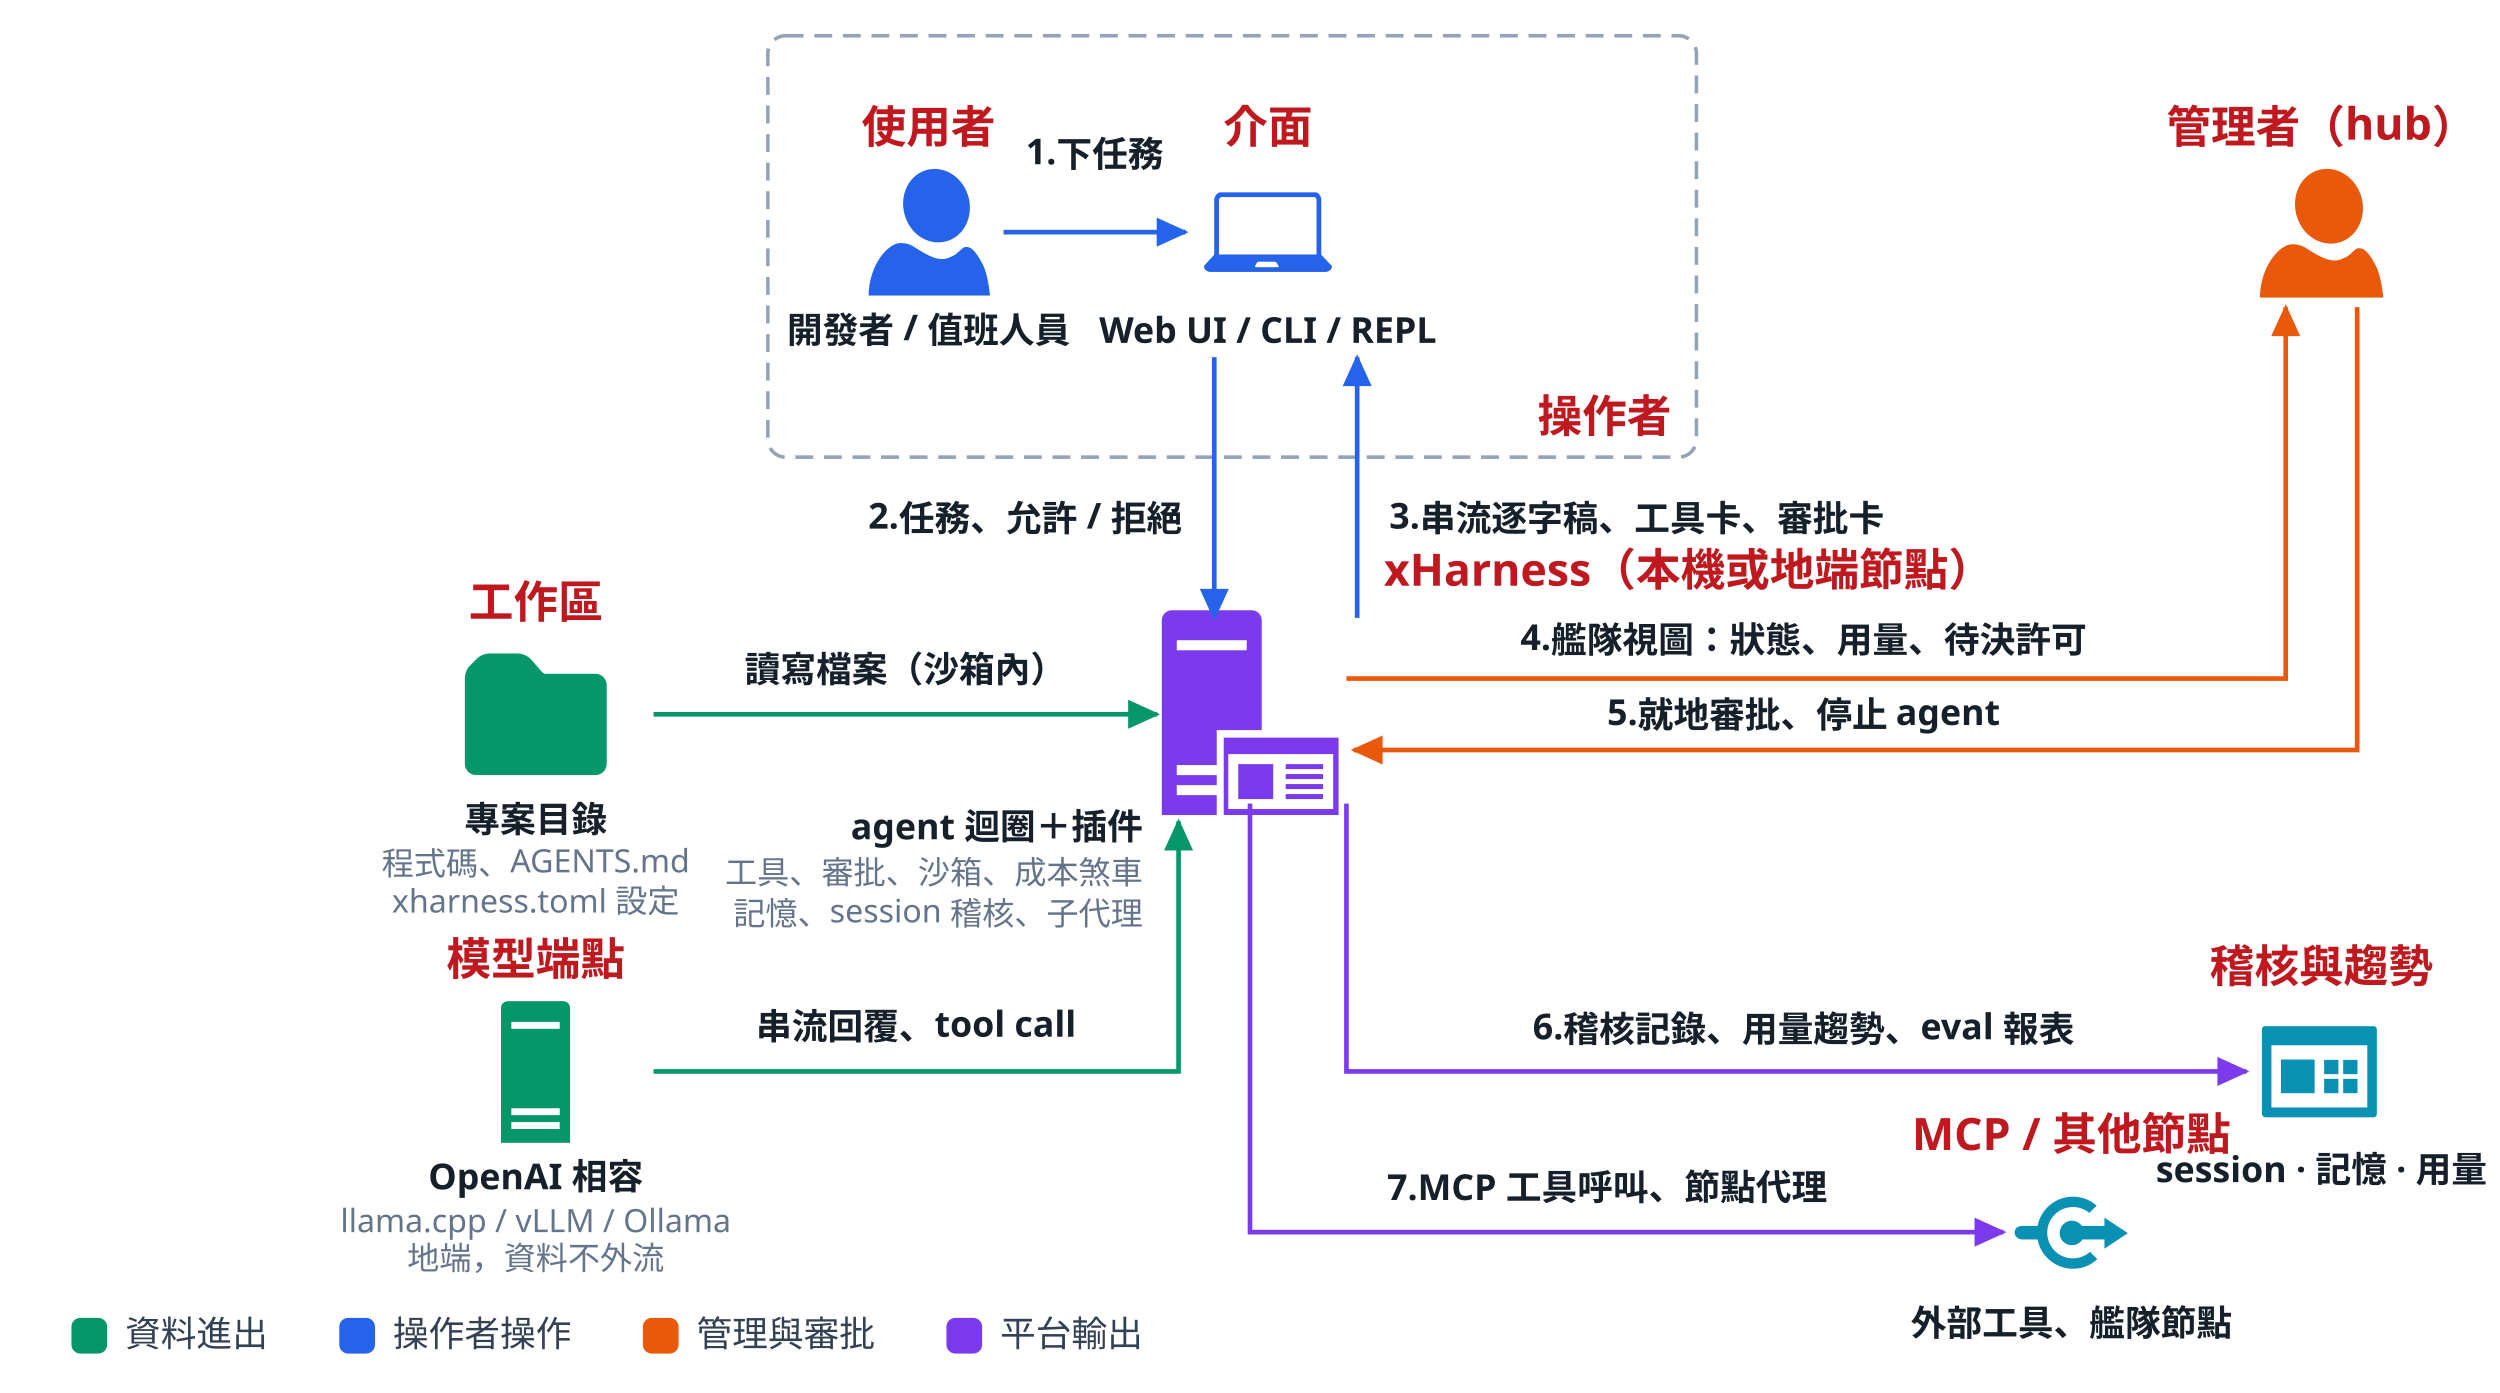
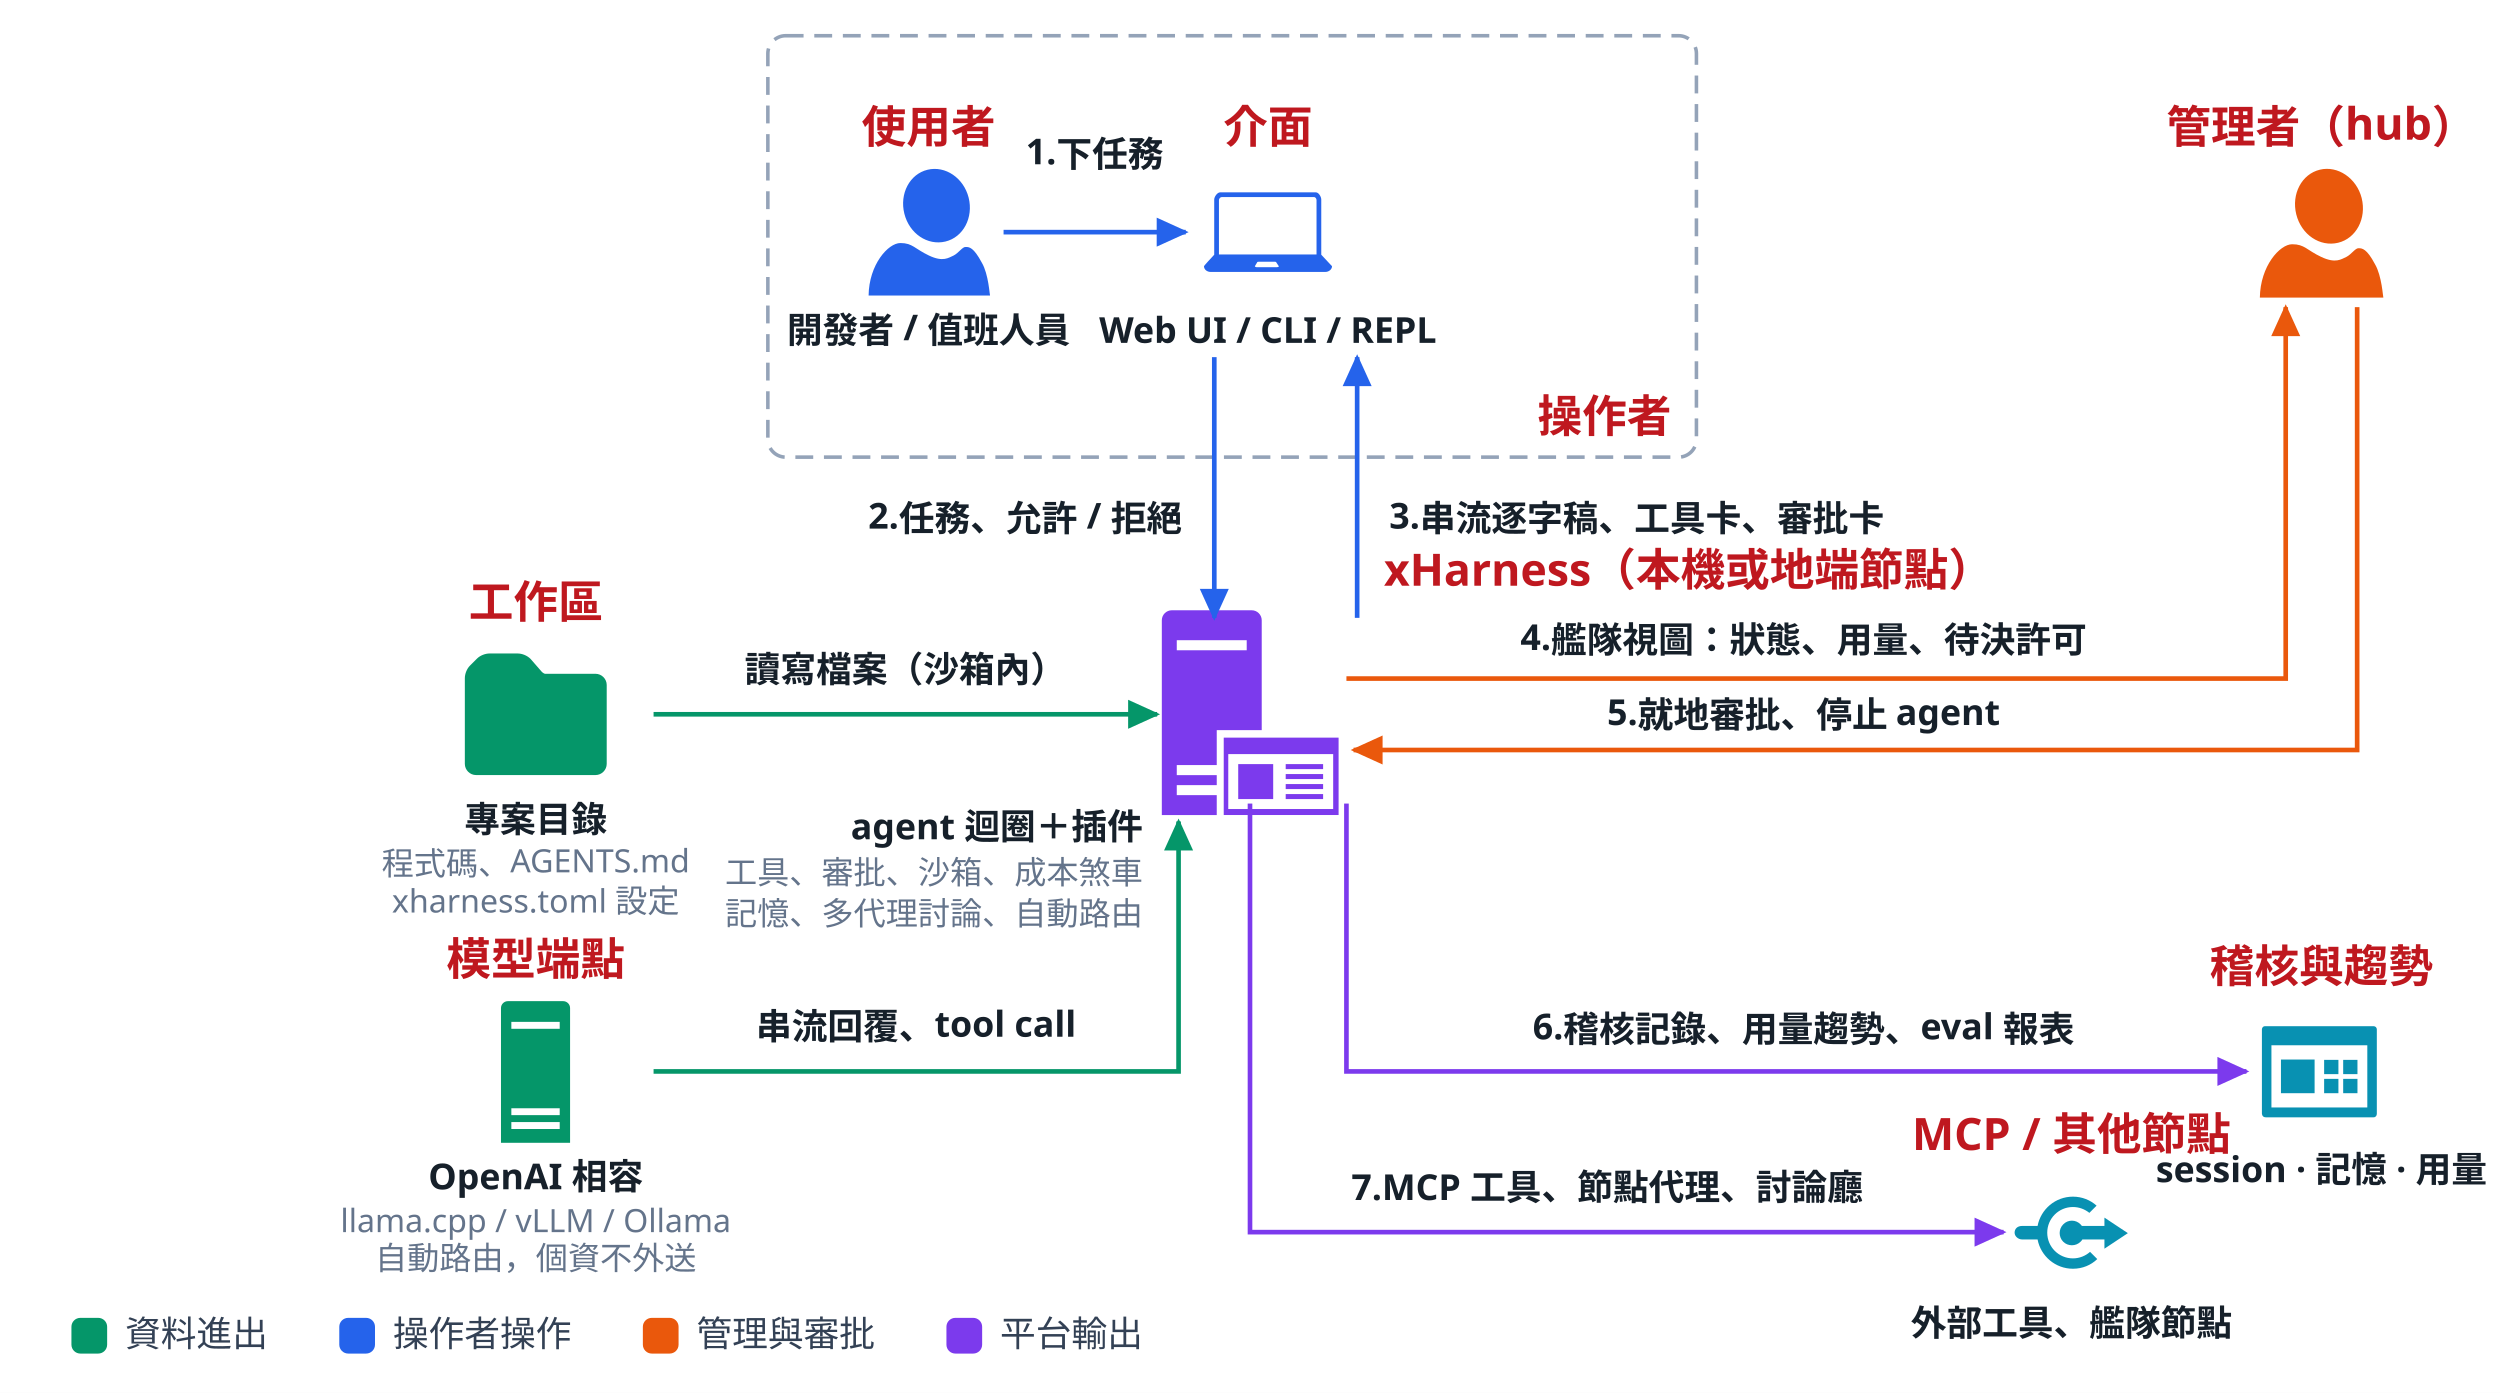
<svg xmlns="http://www.w3.org/2000/svg" viewBox="0 0 1400 780" width="1400" height="780" font-family="Noto Sans TC, Microsoft JhengHei, PingFang TC, sans-serif">
  <defs>
    <marker id="ar-green" viewBox="0 0 12 12" refX="10" refY="6" markerWidth="7.5" markerHeight="7.5" orient="auto-start-reverse">
      <path d="M0 1 L11 6 L0 11 z" fill="#059669" />
    </marker>
    <marker id="ar-blue" viewBox="0 0 12 12" refX="10" refY="6" markerWidth="7.5" markerHeight="7.5" orient="auto-start-reverse">
      <path d="M0 1 L11 6 L0 11 z" fill="#2563eb" />
    </marker>
    <marker id="ar-orange" viewBox="0 0 12 12" refX="10" refY="6" markerWidth="7.5" markerHeight="7.5" orient="auto-start-reverse">
      <path d="M0 1 L11 6 L0 11 z" fill="#ea580c" />
    </marker>
    <marker id="ar-violet" viewBox="0 0 12 12" refX="10" refY="6" markerWidth="7.5" markerHeight="7.5" orient="auto-start-reverse">
      <path d="M0 1 L11 6 L0 11 z" fill="#7c3aed" />
    </marker>
  </defs>
  <rect width="1400" height="780" fill="#ffffff" />
  <g transform="translate(212.727,332.562) scale(0.22039)">
    <g id="Layer_1_1_">
      <g id="File_x2C__general">
		
	</g>
    </g>
    <g id="Access_control">
</g>
    <g id="Azure_active_directory">
</g>
    <g id="Folder">
      <path fill="#059669" d="M350.1,151.5h-71.4c-11.2,0-24.1,5.2-31.8,12.9l-18.1,18.1c-7.7,7.7-12.9,20.6-12.9,31.8v217.7   c0,15.5,12.9,28.4,28.4,28.4H548c15.5,0,28.4-12.9,28.4-28.4V231.5c0-15.5-12.9-28.4-28.4-28.4H419.8c-1.7,0-6-2.6-7.7-4.3   l-29.3-33.6l0,0l0,0C374.2,156.6,361.3,151.5,350.1,151.5L350.1,151.5z" />
    </g>
    <g id="symbols">
</g>
  </g>
  <text x="300" y="346.0" font-size="25" fill="#bf181f" text-anchor="middle" font-weight="700">工作區</text>
  <text x="300" y="466.0" font-size="20" fill="#16202a" text-anchor="middle" font-weight="700">專案目錄</text>
  <text x="300" y="490.0" font-size="18" fill="#64748b" text-anchor="middle">程式碼、AGENTS.md</text>
  <text x="300" y="511.0" font-size="18" fill="#64748b" text-anchor="middle">xharness.toml 設定</text>
  <path d="M366 400 H 648" stroke="#059669" stroke-width="2.6" fill="none" marker-end="url(#ar-green)" />
  <text x="507" y="382" font-size="20" fill="#16202a" text-anchor="middle" font-weight="700">讀寫檔案（沙箱內）</text>
  <g transform="translate(213.613,523.697) scale(1.93459)">
    <g id="Layer_1">
      <g id="File_x2C__general">
		
	</g>
      <g id="Message">
	</g>
      <g id="Monitor">
	</g>
      <g id="Monitor_running_apps">
	</g>
      <g id="Mouse">
	</g>
      <g id="Network_card">
	</g>
      <g id="Not_allowed">
	</g>
      <g id="Performance">
	</g>
      <g id="Phone">
	</g>
      <g id="Plug_and_play">
	</g>
      <g id="Powershell_script_file">
	</g>
      <g id="Protocol_stack">
	</g>
      <g id="Queue_x2C__general">
	</g>
      <g id="RMS_connector">
	</g>
      <g id="Router">
	</g>
      <g id="Script_file">
	</g>
      <g id="Secure_virtual_machine">
	</g>
    </g>
    <g id="paths">
      <g id="Access_control">
	</g>
      <g id="Azure_active_directory">
	</g>
      <g id="Generic_code">
	</g>
      <g id="Laptop">
	</g>
      <g id="Load_balancer">
	</g>
      <g id="Lock_x2C__protected">
	</g>
    </g>
    <g id="symbols">
      <g>
        <path fill="#059669" d="M52.6,19.1h-16c-1.1,0-2,0.9-2,2v39h20v-39C54.6,20,53.7,19.1,52.6,19.1z M51.6,56.1h-14v-2h14V56.1z     M51.6,52.1h-14v-2h14V52.1z M51.6,27.1h-14v-2h14V27.1z" />
      </g>
    </g>
    <g id="slices">
</g>
  </g>
  <text x="300" y="546.0" font-size="25" fill="#bf181f" text-anchor="middle" font-weight="700">模型端點</text>
  <text x="300" y="666.0" font-size="20" fill="#16202a" text-anchor="middle" font-weight="700">OpenAI 相容</text>
  <text x="300" y="690.0" font-size="18" fill="#64748b" text-anchor="middle">llama.cpp / vLLM / Ollama</text>
-   <text x="300" y="711.0" font-size="18" fill="#64748b" text-anchor="middle">地端，資料不外流</text>
+   <text x="300" y="711.0" font-size="18" fill="#64748b" text-anchor="middle">自動路由，個資不外送</text>
  <path d="M366 600 H 660 V 460" stroke="#059669" stroke-width="2.6" fill="none" marker-end="url(#ar-green)" />
  <text x="513" y="582" font-size="20" fill="#16202a" text-anchor="middle" font-weight="700">串流回覆、tool call</text>
  <g transform="translate(579.032,303.201) scale(0.32584)">
    <g id="Layer_1_1_">
</g>
    <g id="Access_control">
</g>
    <g id="Azure_active_directory">
</g>
    <g id="Application_server">
      <g>
        <g>
          <path fill="#7c3aed" d="M374.2,118.3H236.9c-9.4,0-17.2,7.7-17.2,17.2v334.8h94.4v-34.3h-68.7v-17.2h68.7v-17.2h-68.7v-17.2h68.7     v-51.5v-8.6h8.6h51.5c5.2,0,8.6,0,17.2,0V135.5C391.4,126,383.6,118.3,374.2,118.3z M365.6,187H245.4v-17.2h120.2     C365.6,169.8,365.6,187,365.6,187z" />
        </g>
        <g>
          <path fill="#7c3aed" d="M326.1,337.2v133h197.4v-133H326.1z M514.1,459.9H333.9v-94.4h180.3V459.9z" />
          <polygon fill="#7c3aed" points="351,442.8 411.1,442.8 411.1,382.7 351,382.7    " />
          <polygon fill="#7c3aed" points="432.6,442.8 496.9,442.8 496.9,434.2 432.6,434.2    " />
          <polygon fill="#7c3aed" points="432.6,425.6 496.9,425.6 496.9,417 432.6,417    " />
          <polygon fill="#7c3aed" points="432.6,408.4 496.9,408.4 496.9,399.8 432.6,399.8    " />
          <polygon fill="#7c3aed" points="432.6,391.3 496.9,391.3 496.9,382.7 432.6,382.7    " />
        </g>
      </g>
    </g>
  </g>
  <text x="775" y="328" font-size="25" fill="#bf181f" text-anchor="start" font-weight="700">xHarness（本機或地端節點）</text>
  <text x="640" y="470" font-size="20" fill="#16202a" text-anchor="end" font-weight="700">agent 迴圈＋插件</text>
  <text x="640" y="495" font-size="18" fill="#64748b" text-anchor="end">工具、審批、沙箱、成本煞車</text>
-   <text x="640" y="518" font-size="18" fill="#64748b" text-anchor="end">記憶、session 稽核、子代理</text>
+   <text x="640" y="518" font-size="18" fill="#64748b" text-anchor="end">記憶、多代理討論、自動路由</text>
  <rect x="430" y="20" width="520" height="236" rx="10" fill="none" stroke="#94a3b8" stroke-width="2" stroke-dasharray="10 6" />
  <text x="936" y="242" font-size="25" fill="#bf181f" text-anchor="end" font-weight="700">操作者</text>
  <g transform="translate(301.300,-87.800) scale(2)">
    <g id="group100-187_1_" transform="translate(43.2593,-3764.95)">
      <g id="shape101-188_1_" transform="translate(7.20825,-11.5207)">
        <path fill="#2563eb" d="M58.6,3867.9c-5,1.2-7.9,6.7-6.5,12.3c1.4,5.6,6.5,9,11.5,7.8c5-1.2,7.9-6.7,6.5-12.3    C68.7,3870.2,63.6,3866.7,58.6,3867.9z" />
      </g>
      <g id="shape102-190_1_">
        <path fill="#2563eb" d="M76.5,3878c-0.9-0.1-2,1.7-3.4,2.4c-1.4,0.6-2.9,1.9-6.9,0c-4-1.9-4.6-3.5-8-3.5c-3.4,0-8.8,6-8.9,14.7h34    c-0.1,0-0.4-6-2.3-9.2C78.7,3878.1,77.5,3878,76.5,3878z" />
      </g>
    </g>
  </g>
  <text x="520" y="80.0" font-size="25" fill="#bf181f" text-anchor="middle" font-weight="700">使用者</text>
  <text x="520" y="192.0" font-size="20" fill="#16202a" text-anchor="middle" font-weight="700">開發者 / 值班人員</text>
  <path d="M562 130 H 664" stroke="#2563eb" stroke-width="2.6" fill="none" marker-end="url(#ar-blue)" />
  <text x="613" y="92" font-size="20" fill="#16202a" text-anchor="middle" font-weight="700">1.下任務</text>
  <g transform="translate(645.522,80.176) scale(0.16282)">
    <g id="Layer_1_1_">
      <g id="File_x2C__general">
		
	</g>
    </g>
    <g id="Access_control">
</g>
    <g id="Azure_active_directory">
</g>
    <g id="Generic_code">
</g>
    <g id="Laptop">
      <path fill="#2563eb" d="M579.7,383.7c0-189.7,0-189.7,0-189.7c0-9.4-8.6-24.9-18.9-24.9c-23.2,0-328.7,0-328.7,0   c-10.3,0-20.6,15.5-20.6,24.9c0,189.7,0,189.7,0,189.7c-36.9,39.5-35.2,39.5-35.2,39.5c0,11.2,10.3,19.7,23.2,19.7   c394,0,394,0,394,0c12.9,0,23.2-9.4,23.2-19.7L579.7,383.7L579.7,383.7L579.7,383.7z M426.9,426.6c-68.7,0-68.7,0-68.7,0   c-3.4,0-6.9-1.7-6.9-3.4c7.7-12.9,7.7-12.9,7.7-12.9c0-1.7,2.6-2.6,6-2.6c54.9,0,54.9,0,54.9,0c2.6,0,5.2,0.9,5.2,2.6   c8.6,12.9,8.6,12.9,8.6,12.9C433.8,425.7,430.3,426.6,426.9,426.6L426.9,426.6z M563.4,382.8c-338.2,0-335.6,0-335.6,0   c0-187.1,0-187.1,0-187.1c0-4.3,4.3-10.3,9.4-10.3c319.3,0,317.6,0,317.6,0c5.2,0,8.6,6,8.6,10.3V382.8L563.4,382.8L563.4,382.8   L563.4,382.8z" />
    </g>
    <g id="symbols">
</g>
    <g id="slices">
</g>
  </g>
  <text x="710" y="80.0" font-size="25" fill="#bf181f" text-anchor="middle" font-weight="700">介面</text>
  <text x="710" y="192.0" font-size="20" fill="#16202a" text-anchor="middle" font-weight="700">Web UI / CLI / REPL</text>
  <path d="M680 200 V 346" stroke="#2563eb" stroke-width="2.6" fill="none" marker-end="url(#ar-blue)" />
  <text x="662" y="296" font-size="20" fill="#16202a" text-anchor="end" font-weight="700">2.任務、允許 / 拒絕</text>
  <path d="M760 346 V 200" stroke="#2563eb" stroke-width="2.6" fill="none" marker-end="url(#ar-blue)" />
  <text x="778" y="296" font-size="20" fill="#16202a" text-anchor="start" font-weight="700">3.串流逐字稿、工具卡、審批卡</text>
  <g transform="translate(1115.304,-14.534) scale(0.47431)">
    <g id="paths">
      <g id="Access_control">
	</g>
      <g id="Azure_active_directory">
	</g>
      <g id="Generic_code">
	</g>
      <g id="Laptop">
	</g>
      <g id="Load_balancer">
	</g>
      <g id="Lock_x2C__protected">
	</g>
    </g>
    <g id="symbols">
</g>
    <g id="slices">
</g>
    <g id="User">
      <g>
        <g id="shape101-188_1_" transform="translate(7.20825,-11.5207)">
          <path fill="#ea580c" d="M380.4,242.5c-21.4,5.1-33.9,28.7-27.9,52.8c6,24,27.9,38.6,49.3,33.5c21.4-5.1,33.9-28.7,27.9-52.8     C423.7,252.4,401.4,237.4,380.4,242.5z" />
        </g>
        <g id="shape102-190_1_">
          <path fill="#ea580c" d="M433.4,323.7c-3.9-0.4-8.6,7.3-14.6,10.3c-6,2.6-12.4,8.1-29.6,0c-17.2-8.1-19.7-15-34.3-15     s-37.7,25.7-38.2,63h145.8c-0.4,0-1.7-25.7-9.9-39.5C442.9,324.1,437.3,323.7,433.4,323.7z" />
        </g>
      </g>
    </g>
  </g>
  <text x="1300" y="80.0" font-size="25" fill="#bf181f" text-anchor="middle" font-weight="700">管理者（hub）</text>
  <path d="M754 380 H 1280 V 172" stroke="#ea580c" stroke-width="2.6" fill="none" marker-end="url(#ar-orange)" />
  <text x="1010" y="364" font-size="20" fill="#16202a" text-anchor="middle" font-weight="700">4.艦隊視圖：狀態、用量、待決許可</text>
  <path d="M1320 172 V 420 H 758" stroke="#ea580c" stroke-width="2.6" fill="none" marker-end="url(#ar-orange)" />
  <text x="1010" y="406" font-size="20" fill="#16202a" text-anchor="middle" font-weight="700">5.就地審批、停止 agent</text>
  <g transform="translate(721.600,21.600) scale(1.77778)">
    <g id="Layer_1">
</g>
    <g id="Completed_Icons">
      <path fill="#FFFFFF" d="M307.8,341.3c-1.7,0-2.7-1.4-2.7-2.7v-26.5c0-1.3,1-2.4,2.3-2.5c0,0,0.1,0,0.2,0h34.2   c1.4,0,2.5,1.1,2.5,2.5v26.6c0,1.4-1.1,2.5-2.5,2.5L307.8,341.3z" />
      <path fill="#0891b2" d="M332.2,332.2v-4.5h4.5v4.5H332.2z M326.2,332.2v-4.5h4.5v4.5H326.2z M332.2,326.2v-4.5h4.5v4.5H332.2z    M312.6,332.2v-10.6h10.6v10.6H312.6z M326.2,326.2v-4.5h4.5v4.5H326.2z M339.8,317.1h-30.2v19.6h30.2V317.1z M341.8,339.8   c0,0-33,0-34,0c-1.2,0-1.2-1.2-1.2-1.2v-26.5c0-0.5,0.4-1,0.9-1c0,0,0.1,0,0.1,0h34.2c0.6,0,1,0.5,1,1v26.6   C342.8,339.3,342.4,339.8,341.8,339.8z" />
    </g>
  </g>
  <text x="1300" y="550.0" font-size="25" fill="#bf181f" text-anchor="middle" font-weight="700">稽核與趨勢</text>
  <text x="1300" y="662.0" font-size="20" fill="#16202a" text-anchor="middle" font-weight="700">session · 記憶 · 用量</text>
  <path d="M754 450 V 600 H 1258" stroke="#7c3aed" stroke-width="2.6" fill="none" marker-end="url(#ar-violet)" />
  <text x="1010" y="582" font-size="20" fill="#16202a" text-anchor="middle" font-weight="700">6.稽核記錄、用量趨勢、eval 報表</text>
  <g transform="translate(1100.364,644.105) scale(0.14692)">
    <g id="Layer_1_1_">
</g>
    <g id="Access_control">
</g>
    <g id="Azure_active_directory">
</g>
    <g id="Connectors">
      <g>
        <path fill="#0891b2" d="M411.6,412.4c-54.1,0-97.9-43.8-97.9-97.9s43.8-97.9,97.9-97.9c24,0,45.5,8.6,62.7,22.3l27.5-27.5    c-24-21.5-55.8-34.3-90.1-34.3c-67,0-122.7,48.1-134.8,111.6h-58.4c-19.7,0-29.2,12-29.2,25.8s13.7,25.8,29.2,25.8h58.4    c12,63.5,67.8,111.6,134.8,111.6c36.1,0,68.7-13.7,92.7-36.9l-27.5-27.5C459.6,402.9,436.5,412.4,411.6,412.4z" />
        <path fill="#0891b2" d="M621,316.2L531.7,257v31.8h-85.8c-1.7-1.7-3.4-4.3-5.2-6c-18-18.9-48.1-18.9-66.1,0c-18,18-18,48.1,0,66.1    c18,18,48.1,18,66.1,0c2.6-2.6,5.2-5.2,6.9-8.6h84.1v35.2L621,316.2z" />
      </g>
    </g>
    <g id="symbols">
</g>
  </g>
  <text x="1160" y="644.0" font-size="25" fill="#bf181f" text-anchor="middle" font-weight="700">MCP / 其他節點</text>
  <text x="1160" y="748.0" font-size="20" fill="#16202a" text-anchor="middle" font-weight="700">外部工具、艦隊節點</text>
  <path d="M700 450 V 690 H 1122" stroke="#7c3aed" stroke-width="2.6" fill="none" marker-end="url(#ar-violet)" />
-   <text x="900" y="672" font-size="20" fill="#16202a" text-anchor="middle" font-weight="700">7.MCP 工具呼叫、節點代理</text>
+   <text x="900" y="672" font-size="20" fill="#16202a" text-anchor="middle" font-weight="700">7.MCP 工具、節點代理、討論廳</text>
  <rect x="40" y="738" width="20" height="20" rx="5" fill="#059669" />
  <text x="70" y="754" font-size="20" fill="#334155" text-anchor="start">資料進出</text>
  <rect x="190" y="738" width="20" height="20" rx="5" fill="#2563eb" />
  <text x="220" y="754" font-size="20" fill="#334155" text-anchor="start">操作者操作</text>
  <rect x="360" y="738" width="20" height="20" rx="5" fill="#ea580c" />
  <text x="390" y="754" font-size="20" fill="#334155" text-anchor="start">管理與審批</text>
  <rect x="530" y="738" width="20" height="20" rx="5" fill="#7c3aed" />
  <text x="560" y="754" font-size="20" fill="#334155" text-anchor="start">平台輸出</text>
</svg>
